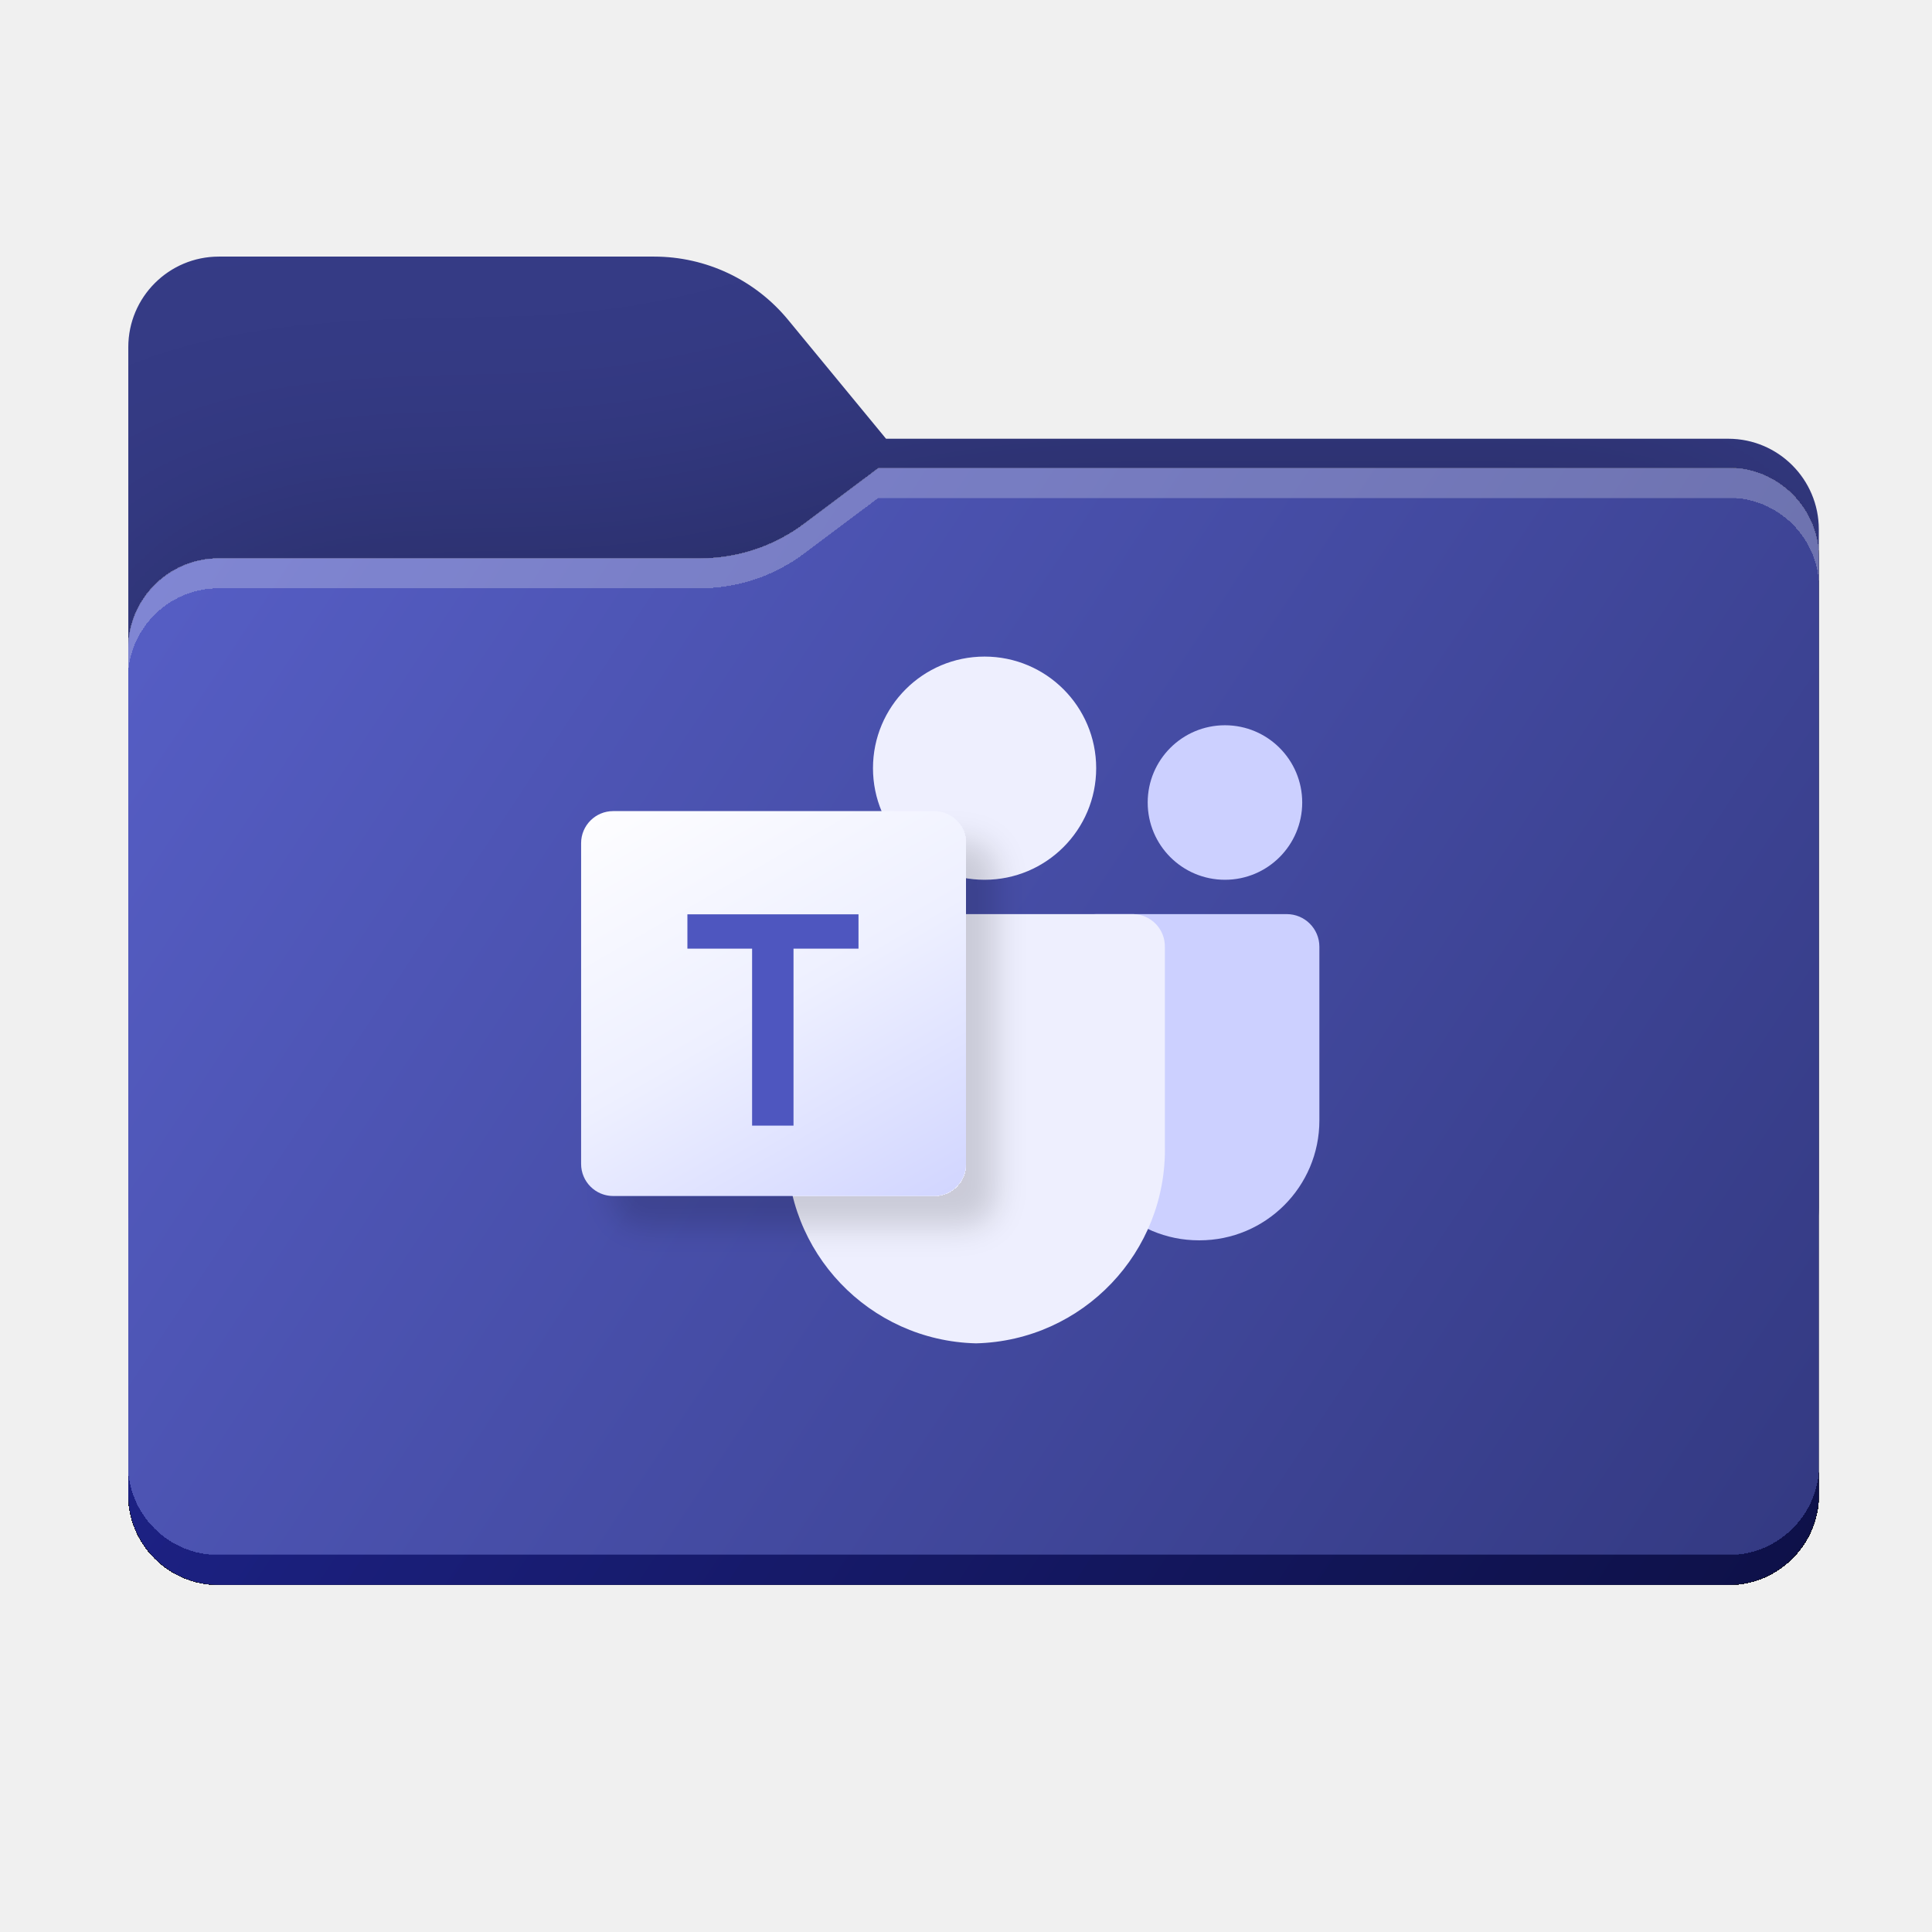
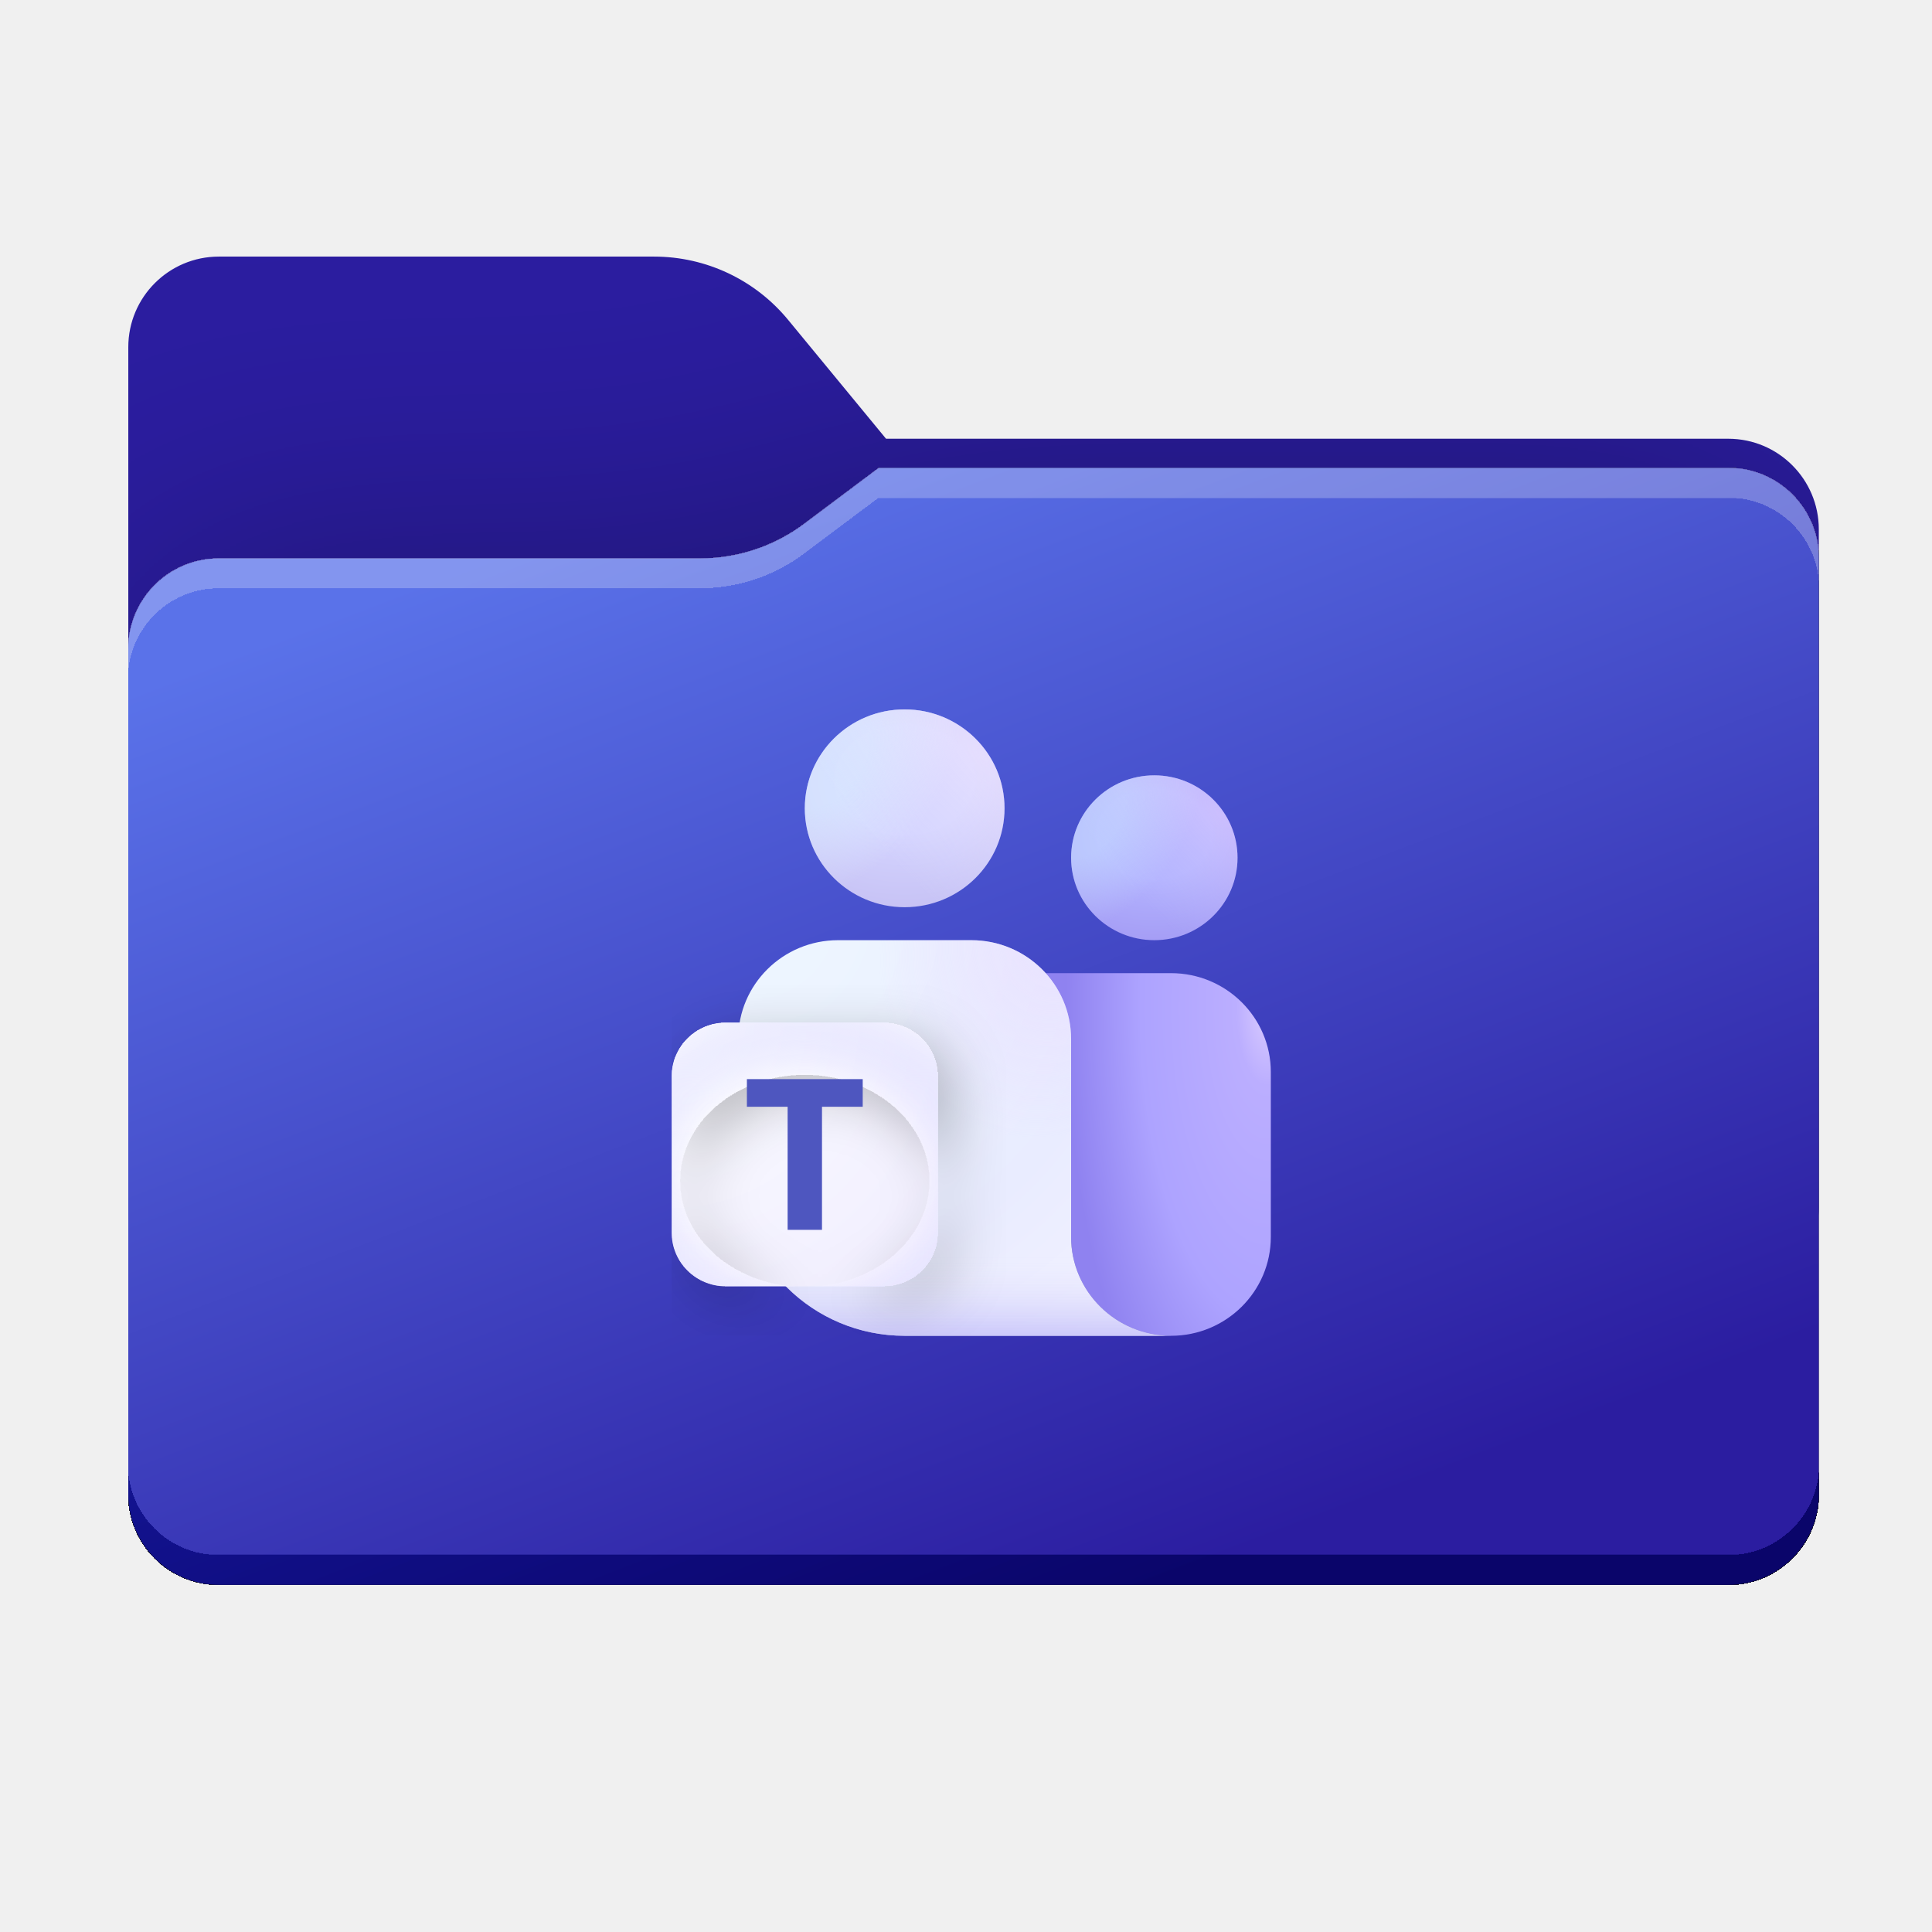
<svg xmlns="http://www.w3.org/2000/svg" width="256" height="256" viewBox="0 0 256 256" fill="none">
-   <path fill-rule="evenodd" clip-rule="evenodd" d="M104.425 42.378C100.056 37.073 93.544 34 86.671 34H29C22.373 34 17 39.373 17 46V58.137V68.2V160C17 166.627 22.373 172 29 172H229C235.627 172 241 166.627 241 160V70.137C241 63.51 235.627 58.137 229 58.137H117.404L104.425 42.378Z" fill="#353B86" />
-   <mask id="mask0_719_17323" style="mask-type:alpha" maskUnits="userSpaceOnUse" x="17" y="34" width="224" height="138">
-     <path fill-rule="evenodd" clip-rule="evenodd" d="M104.425 42.378C100.056 37.073 93.544 34 86.671 34H29C22.373 34 17 39.373 17 46V58.137V68.2V160C17 166.627 22.373 172 29 172H229C235.627 172 241 166.627 241 160V70.137C241 63.51 235.627 58.137 229 58.137H117.404L104.425 42.378Z" fill="url(#paint0_linear_719_17323)" />
-   </mask>
-   <g mask="url(#mask0_719_17323)">
-     <g style="mix-blend-mode:multiply" filter="url(#filter0_f_719_17323)">
-       <path fill-rule="evenodd" clip-rule="evenodd" d="M92.789 74C97.764 74 102.605 72.387 106.586 69.402L116.459 62H229C235.627 62 241 67.373 241 74V108V160C241 166.627 235.627 172 229 172H29C22.373 172 17 166.627 17 160L17 108V86C17 79.373 22.373 74 29 74H87H92.789Z" fill="black" fill-opacity="0.3" />
+   <g clip-path="url(#clip0_4312_14207)">
+     <path d="M104.425 42.378C100.056 37.073 93.544 34 86.671 34H29C22.373 34 17 39.373 17 46V160C17 166.627 22.373 172 29 172H229C235.627 172 241 166.627 241 160V70.137C241 63.51 235.627 58.137 229 58.137H117.404L104.425 42.378Z" fill="url(#paint0_linear_4312_14207)" />
+     <mask id="mask0_4312_14207" style="mask-type:alpha" maskUnits="userSpaceOnUse" x="17" y="34" width="224" height="138">
+       <path d="M86.671 34C93.543 34 100.057 37.073 104.426 42.378L117.403 58.137H229C235.627 58.137 241 63.51 241 70.137V160C241 166.627 235.627 172 229 172H29C22.373 172 17 166.627 17 160V46C17 39.373 22.373 34 29 34H86.671Z" fill="url(#paint1_linear_4312_14207)" />
+     </mask>
+     <g mask="url(#mask0_4312_14207)">
+       <g filter="url(#filter0_f_4312_14207)" style="mix-blend-mode:multiply">
+         <path d="M241 160C241 166.627 235.627 172 229 172H29C22.373 172 17 166.627 17 160V86C17 79.373 22.373 74 29 74H92.79C97.765 74 102.605 72.386 106.586 69.402L116.46 62H229C235.627 62 241 67.373 241 74V160Z" fill="black" fill-opacity="0.3" />
+       </g>
+     </g>
+     <g filter="url(#filter1_ii_4312_14207)">
+       <path d="M241 198C241 204.627 235.627 210 229 210H29C22.373 210 17 204.627 17 198V86C17 79.373 22.373 74 29 74H92.79C97.765 74 102.605 72.386 106.586 69.402L116.46 62H229C235.627 62 241 67.373 241 74V198Z" fill="url(#paint2_linear_4312_14207)" />
+     </g>
+     <g clip-path="url(#clip1_4312_14207)">
+       <path d="M128.695 128.947H155.159C162.467 128.947 168.391 134.815 168.391 142.053V163.895C168.391 171.132 162.467 177 155.159 177C147.851 177 141.927 171.132 141.927 163.895V142.053C141.927 134.815 136.003 128.947 128.695 128.947Z" fill="url(#paint3_radial_4312_14207)" />
+       <path d="M97.82 137.684C97.82 130.446 103.744 124.579 111.052 124.579H128.695C136.003 124.579 141.927 130.446 141.927 137.684V163.894C141.927 171.132 147.851 177 155.159 177L119.873 176.999C107.694 176.999 97.82 167.221 97.82 155.157V137.684Z" fill="url(#paint4_radial_4312_14207)" />
+       <path d="M97.82 137.684C97.82 130.446 103.744 124.579 111.052 124.579H128.695C136.003 124.579 141.927 130.446 141.927 137.684V163.894C141.927 171.132 147.851 177 155.159 177L119.873 176.999C107.694 176.999 97.82 167.221 97.82 155.157V137.684Z" fill="url(#paint5_linear_4312_14207)" fill-opacity="0.7" />
+       <path d="M97.82 137.684C97.82 130.446 103.744 124.579 111.052 124.579H128.695C136.003 124.579 141.927 130.446 141.927 137.684V163.894C141.927 171.132 147.851 177 155.159 177L119.873 176.999C107.694 176.999 97.82 167.221 97.82 155.157V137.684Z" fill="url(#paint6_radial_4312_14207)" fill-opacity="0.7" />
+       <path d="M152.953 124.579C159.043 124.579 163.98 119.689 163.98 113.658C163.98 107.626 159.043 102.737 152.953 102.737C146.864 102.737 141.927 107.626 141.927 113.658C141.927 119.689 146.864 124.579 152.953 124.579Z" fill="url(#paint7_radial_4312_14207)" />
+       <path d="M152.953 124.579C159.043 124.579 163.98 119.689 163.98 113.658C163.98 107.626 159.043 102.737 152.953 102.737C146.864 102.737 141.927 107.626 141.927 113.658C141.927 119.689 146.864 124.579 152.953 124.579Z" fill="url(#paint8_radial_4312_14207)" fill-opacity="0.46" />
+       <path d="M152.953 124.579C159.043 124.579 163.98 119.689 163.98 113.658C163.98 107.626 159.043 102.737 152.953 102.737C146.864 102.737 141.927 107.626 141.927 113.658C141.927 119.689 146.864 124.579 152.953 124.579Z" fill="url(#paint9_radial_4312_14207)" fill-opacity="0.4" />
+       <path d="M119.873 120.211C127.181 120.211 133.105 114.343 133.105 107.105C133.105 99.867 127.181 94 119.873 94C112.566 94 106.642 99.867 106.642 107.105C106.642 114.343 112.566 120.211 119.873 120.211Z" fill="url(#paint10_radial_4312_14207)" />
+       <path d="M119.873 120.211C127.181 120.211 133.105 114.343 133.105 107.105C133.105 99.867 127.181 94 119.873 94C112.566 94 106.642 99.867 106.642 107.105C106.642 114.343 112.566 120.211 119.873 120.211Z" fill="url(#paint11_radial_4312_14207)" fill-opacity="0.6" />
+       <path d="M119.873 120.211C127.181 120.211 133.105 114.343 133.105 107.105C133.105 99.867 127.181 94 119.873 94C112.566 94 106.642 99.867 106.642 107.105C106.642 114.343 112.566 120.211 119.873 120.211Z" fill="url(#paint12_radial_4312_14207)" fill-opacity="0.5" />
+       <path d="M117.118 135.5H96.167C92.209 135.5 89 138.678 89 142.599V163.349C89 167.269 92.209 170.447 96.167 170.447H117.118C121.076 170.447 124.285 167.269 124.285 163.349V142.599C124.285 138.678 121.076 135.5 117.118 135.5Z" fill="url(#paint13_radial_4312_14207)" />
+       <g filter="url(#filter2_d_4312_14207)">
+         <path d="M117.118 135.5H96.167C92.209 135.5 89 138.678 89 142.599V163.349C89 167.269 92.209 170.447 96.167 170.447H117.118C121.076 170.447 124.285 167.269 124.285 163.349V142.599C124.285 138.678 121.076 135.5 117.118 135.5Z" fill="url(#paint14_radial_4312_14207)" fill-opacity="0.7" shape-rendering="crispEdges" />
+       </g>
+       <path d="M114.315 146.651H108.918V162.959H104.365V146.651H98.968V142.989H114.315V146.651Z" fill="#4E56BF" />
    </g>
  </g>
-   <g filter="url(#filter1_ii_719_17323)">
-     <path fill-rule="evenodd" clip-rule="evenodd" d="M92.789 74C97.764 74 102.605 72.387 106.586 69.402L116.459 62H229C235.627 62 241 67.373 241 74V108V198C241 204.627 235.627 210 229 210H29C22.373 210 17 204.627 17 198L17 108V86C17 79.373 22.373 74 29 74H87H92.789Z" fill="url(#paint1_linear_719_17323)" />
-   </g>
-   <path d="M145.234 121.125H170.502C172.889 121.125 174.825 123.06 174.825 125.447V148.464C174.825 157.237 167.712 164.35 158.938 164.35H158.863C150.089 164.351 142.976 157.24 142.975 148.466V123.384C142.975 122.136 143.986 121.125 145.234 121.125Z" fill="#CCD0FF" />
-   <path d="M162.313 116.575C167.967 116.575 172.55 111.991 172.55 106.337C172.55 100.683 167.967 96.1 162.313 96.1C156.659 96.1 152.075 100.683 152.075 106.337C152.075 111.991 156.659 116.575 162.313 116.575Z" fill="#CCD0FF" />
-   <path d="M130.462 116.575C138.629 116.575 145.25 109.954 145.25 101.788C145.25 93.621 138.629 87 130.462 87C122.295 87 115.675 93.621 115.675 101.788C115.675 109.954 122.295 116.575 130.462 116.575Z" fill="#EEEFFE" />
-   <path d="M150.18 121.125H108.47C106.111 121.183 104.245 123.141 104.3 125.5V151.751C103.971 165.907 115.17 177.654 129.325 178C143.48 177.654 154.679 165.907 154.35 151.751V125.5C154.405 123.141 152.539 121.183 150.18 121.125Z" fill="#EEEFFE" />
-   <g filter="url(#filter2_d_719_17323)">
-     <path d="M81.249 107.475H123.751C126.098 107.475 128 109.377 128 111.724V154.225C128 156.572 126.098 158.475 123.751 158.475H81.249C78.902 158.475 77 156.572 77 154.225V111.724C77 109.377 78.903 107.475 81.249 107.475Z" fill="url(#paint2_linear_719_17323)" />
-   </g>
-   <path d="M113.756 125.702H105.144V149.152H99.657V125.702H91.085V121.152H113.756V125.702Z" fill="#4E56BF" />
  <defs>
-     <filter id="filter0_f_719_17323" x="-20" y="25" width="298" height="184" filterUnits="userSpaceOnUse" color-interpolation-filters="sRGB">
+     <filter id="filter0_f_4312_14207" x="-20" y="25" width="298" height="184" filterUnits="userSpaceOnUse" color-interpolation-filters="sRGB">
      <feFlood flood-opacity="0" result="BackgroundImageFix" />
      <feBlend mode="normal" in="SourceGraphic" in2="BackgroundImageFix" result="shape" />
-       <feGaussianBlur stdDeviation="18.5" result="effect1_foregroundBlur_719_17323" />
+       <feGaussianBlur stdDeviation="18.5" result="effect1_foregroundBlur_4312_14207" />
    </filter>
-     <filter id="filter1_ii_719_17323" x="17" y="62" width="224" height="148" filterUnits="userSpaceOnUse" color-interpolation-filters="sRGB">
+     <filter id="filter1_ii_4312_14207" x="17" y="62" width="224" height="148" filterUnits="userSpaceOnUse" color-interpolation-filters="sRGB">
      <feFlood flood-opacity="0" result="BackgroundImageFix" />
      <feBlend mode="normal" in="SourceGraphic" in2="BackgroundImageFix" result="shape" />
      <feColorMatrix in="SourceAlpha" type="matrix" values="0 0 0 0 0 0 0 0 0 0 0 0 0 0 0 0 0 0 127 0" result="hardAlpha" />
      <feOffset dy="4" />
      <feComposite in2="hardAlpha" operator="arithmetic" k2="-1" k3="1" />
      <feColorMatrix type="matrix" values="0 0 0 0 1 0 0 0 0 1 0 0 0 0 1 0 0 0 0.25 0" />
-       <feBlend mode="normal" in2="shape" result="effect1_innerShadow_719_17323" />
+       <feBlend mode="normal" in2="shape" result="effect1_innerShadow_4312_14207" />
      <feColorMatrix in="SourceAlpha" type="matrix" values="0 0 0 0 0 0 0 0 0 0 0 0 0 0 0 0 0 0 127 0" result="hardAlpha" />
      <feOffset dy="-4" />
      <feComposite in2="hardAlpha" operator="arithmetic" k2="-1" k3="1" />
      <feColorMatrix type="matrix" values="0 0 0 0 0 0 0 0 0 0 0 0 0 0 0 0 0 0 0.9 0" />
-       <feBlend mode="soft-light" in2="effect1_innerShadow_719_17323" result="effect2_innerShadow_719_17323" />
+       <feBlend mode="soft-light" in2="effect1_innerShadow_4312_14207" result="effect2_innerShadow_4312_14207" />
    </filter>
-     <filter id="filter2_d_719_17323" x="77" y="107.475" width="59" height="59" filterUnits="userSpaceOnUse" color-interpolation-filters="sRGB">
+     <filter id="filter2_d_4312_14207" x="84" y="130.5" width="49.285" height="48.947" filterUnits="userSpaceOnUse" color-interpolation-filters="sRGB">
      <feFlood flood-opacity="0" result="BackgroundImageFix" />
      <feColorMatrix in="SourceAlpha" type="matrix" values="0 0 0 0 0 0 0 0 0 0 0 0 0 0 0 0 0 0 127 0" result="hardAlpha" />
-       <feOffset dx="4" dy="4" />
-       <feGaussianBlur stdDeviation="2" />
+       <feOffset dx="2" dy="2" />
+       <feGaussianBlur stdDeviation="3.5" />
      <feComposite in2="hardAlpha" operator="out" />
-       <feColorMatrix type="matrix" values="0 0 0 0 0 0 0 0 0 0 0 0 0 0 0 0 0 0 0.15 0" />
-       <feBlend mode="normal" in2="BackgroundImageFix" result="effect1_dropShadow_719_17323" />
-       <feBlend mode="normal" in="SourceGraphic" in2="effect1_dropShadow_719_17323" result="shape" />
+       <feColorMatrix type="matrix" values="0 0 0 0 0 0 0 0 0 0 0 0 0 0 0 0 0 0 0.25 0" />
+       <feBlend mode="normal" in2="BackgroundImageFix" result="effect1_dropShadow_4312_14207" />
+       <feBlend mode="normal" in="SourceGraphic" in2="effect1_dropShadow_4312_14207" result="shape" />
    </filter>
-     <linearGradient id="paint0_linear_719_17323" x1="17" y1="34" x2="197.768" y2="215.142" gradientUnits="userSpaceOnUse">
+     <linearGradient id="paint0_linear_4312_14207" x1="17" y1="34" x2="197.768" y2="215.142" gradientUnits="userSpaceOnUse">
+       <stop stop-color="#2B1DA0" />
+     </linearGradient>
+     <linearGradient id="paint1_linear_4312_14207" x1="17" y1="34" x2="197.768" y2="215.142" gradientUnits="userSpaceOnUse">
      <stop stop-color="#05815D" />
      <stop offset="1" stop-color="#0C575F" />
    </linearGradient>
-     <linearGradient id="paint1_linear_719_17323" x1="17" y1="62" x2="241" y2="210" gradientUnits="userSpaceOnUse">
-       <stop stop-color="#575FC7" />
-       <stop offset="1" stop-color="#333981" />
+     <linearGradient id="paint2_linear_4312_14207" x1="176.439" y1="200.973" x2="119.815" y2="52.533" gradientUnits="userSpaceOnUse">
+       <stop stop-color="#2B1DA0" />
+       <stop offset="1" stop-color="#5A72E9" />
    </linearGradient>
-     <linearGradient id="paint2_linear_719_17323" x1="85.86" y1="104.154" x2="119.14" y2="161.795" gradientUnits="userSpaceOnUse">
-       <stop stop-color="#FDFDFF" />
-       <stop offset="0.5" stop-color="#EEF0FF" />
-       <stop offset="1" stop-color="#D2D6FF" />
+     <radialGradient id="paint3_radial_4312_14207" cx="0" cy="0" r="1" gradientUnits="userSpaceOnUse" gradientTransform="translate(167.943 133.696) scale(29.7241 72.6674)">
+       <stop stop-color="#D9CBFF" />
+       <stop offset="0.14" stop-color="#BBAEFF" />
+       <stop offset="0.565" stop-color="#ADA3FF" />
+       <stop offset="0.9" stop-color="#8F82F0" />
+     </radialGradient>
+     <radialGradient id="paint4_radial_4312_14207" cx="0" cy="0" r="1" gradientTransform="matrix(26.8773 66.3999 -67.8011 26.9217 99.6121 121.084)" gradientUnits="userSpaceOnUse">
+       <stop stop-color="#EEF7FF" />
+       <stop offset="0.69" stop-color="#E9ECFF" />
+       <stop offset="1" stop-color="#F2F1FF" />
+     </radialGradient>
+     <linearGradient id="paint5_linear_4312_14207" x1="125.593" y1="124.579" x2="125.593" y2="177" gradientUnits="userSpaceOnUse">
+       <stop offset="0.801" stop-color="#EBEAFF" stop-opacity="0" />
+       <stop offset="1" stop-color="#BCB8F8" />
    </linearGradient>
+     <radialGradient id="paint6_radial_4312_14207" cx="0" cy="0" r="1" gradientTransform="matrix(-16.7821 38.5465 -31.2413 -13.3425 140.824 122.831)" gradientUnits="userSpaceOnUse">
+       <stop stop-color="#EADEFF" />
+       <stop offset="0.687" stop-color="#E5D5FF" stop-opacity="0" />
+     </radialGradient>
+     <radialGradient id="paint7_radial_4312_14207" cx="0" cy="0" r="1" gradientUnits="userSpaceOnUse" gradientTransform="translate(152.953 110.538) rotate(-90) scale(21.8421 27.8346)">
+       <stop offset="0.268" stop-color="#B3B3FF" />
+       <stop offset="1" stop-color="#9889EC" />
+     </radialGradient>
+     <radialGradient id="paint8_radial_4312_14207" cx="0" cy="0" r="1" gradientTransform="matrix(12.0636 10.044 -14.6679 17.2816 143.84 108.293)" gradientUnits="userSpaceOnUse">
+       <stop offset="0.271" stop-color="#C8E5FF" />
+       <stop offset="0.813" stop-color="#CDE8FF" stop-opacity="0" />
+     </radialGradient>
+     <radialGradient id="paint9_radial_4312_14207" cx="0" cy="0" r="1" gradientTransform="matrix(14.026 -12.3589 30.6102 34.0775 161.735 107.91)" gradientUnits="userSpaceOnUse">
+       <stop stop-color="#F2D5FF" />
+       <stop offset="0.816" stop-color="#CDCFFF" stop-opacity="0" />
+     </radialGradient>
+     <radialGradient id="paint10_radial_4312_14207" cx="0" cy="0" r="1" gradientUnits="userSpaceOnUse" gradientTransform="translate(119.873 103.361) rotate(-90) scale(26.2105 33.4017)">
+       <stop offset="0.268" stop-color="#D4D4FF" />
+       <stop offset="1" stop-color="#BBB2EB" />
+     </radialGradient>
+     <radialGradient id="paint11_radial_4312_14207" cx="0" cy="0" r="1" gradientTransform="matrix(14.4763 12.0528 -17.6014 20.7379 108.938 100.668)" gradientUnits="userSpaceOnUse">
+       <stop offset="0.271" stop-color="#D8EDFF" />
+       <stop offset="0.813" stop-color="#E2F2FF" stop-opacity="0" />
+     </radialGradient>
+     <radialGradient id="paint12_radial_4312_14207" cx="0" cy="0" r="1" gradientTransform="matrix(16.8312 -14.8307 36.7323 40.893 130.412 100.208)" gradientUnits="userSpaceOnUse">
+       <stop stop-color="#F8EAFF" />
+       <stop offset="0.816" stop-color="#E4E4FF" stop-opacity="0" />
+     </radialGradient>
+     <radialGradient id="paint13_radial_4312_14207" cx="0" cy="0" r="1" gradientTransform="matrix(35.285 34.9473 -35.285 34.9473 89 135.5)" gradientUnits="userSpaceOnUse">
+       <stop offset="0.047" stop-color="#FAFBFF" />
+       <stop offset="0.947" stop-color="#F1EEFF" />
+     </radialGradient>
+     <radialGradient id="paint14_radial_4312_14207" cx="0" cy="0" r="1" gradientUnits="userSpaceOnUse" gradientTransform="translate(106.643 156.468) rotate(90) scale(24.4632 28.8239)">
+       <stop offset="0.571" stop-color="#B9B7FF" stop-opacity="0" />
+       <stop offset="1" stop-color="#F6F6FF" />
+     </radialGradient>
+     <clipPath id="clip0_4312_14207">
+       <rect width="256" height="256" fill="white" />
+     </clipPath>
+     <clipPath id="clip1_4312_14207">
+       <rect width="79.391" height="83" fill="white" transform="translate(89 94)" />
+     </clipPath>
  </defs>
</svg>
